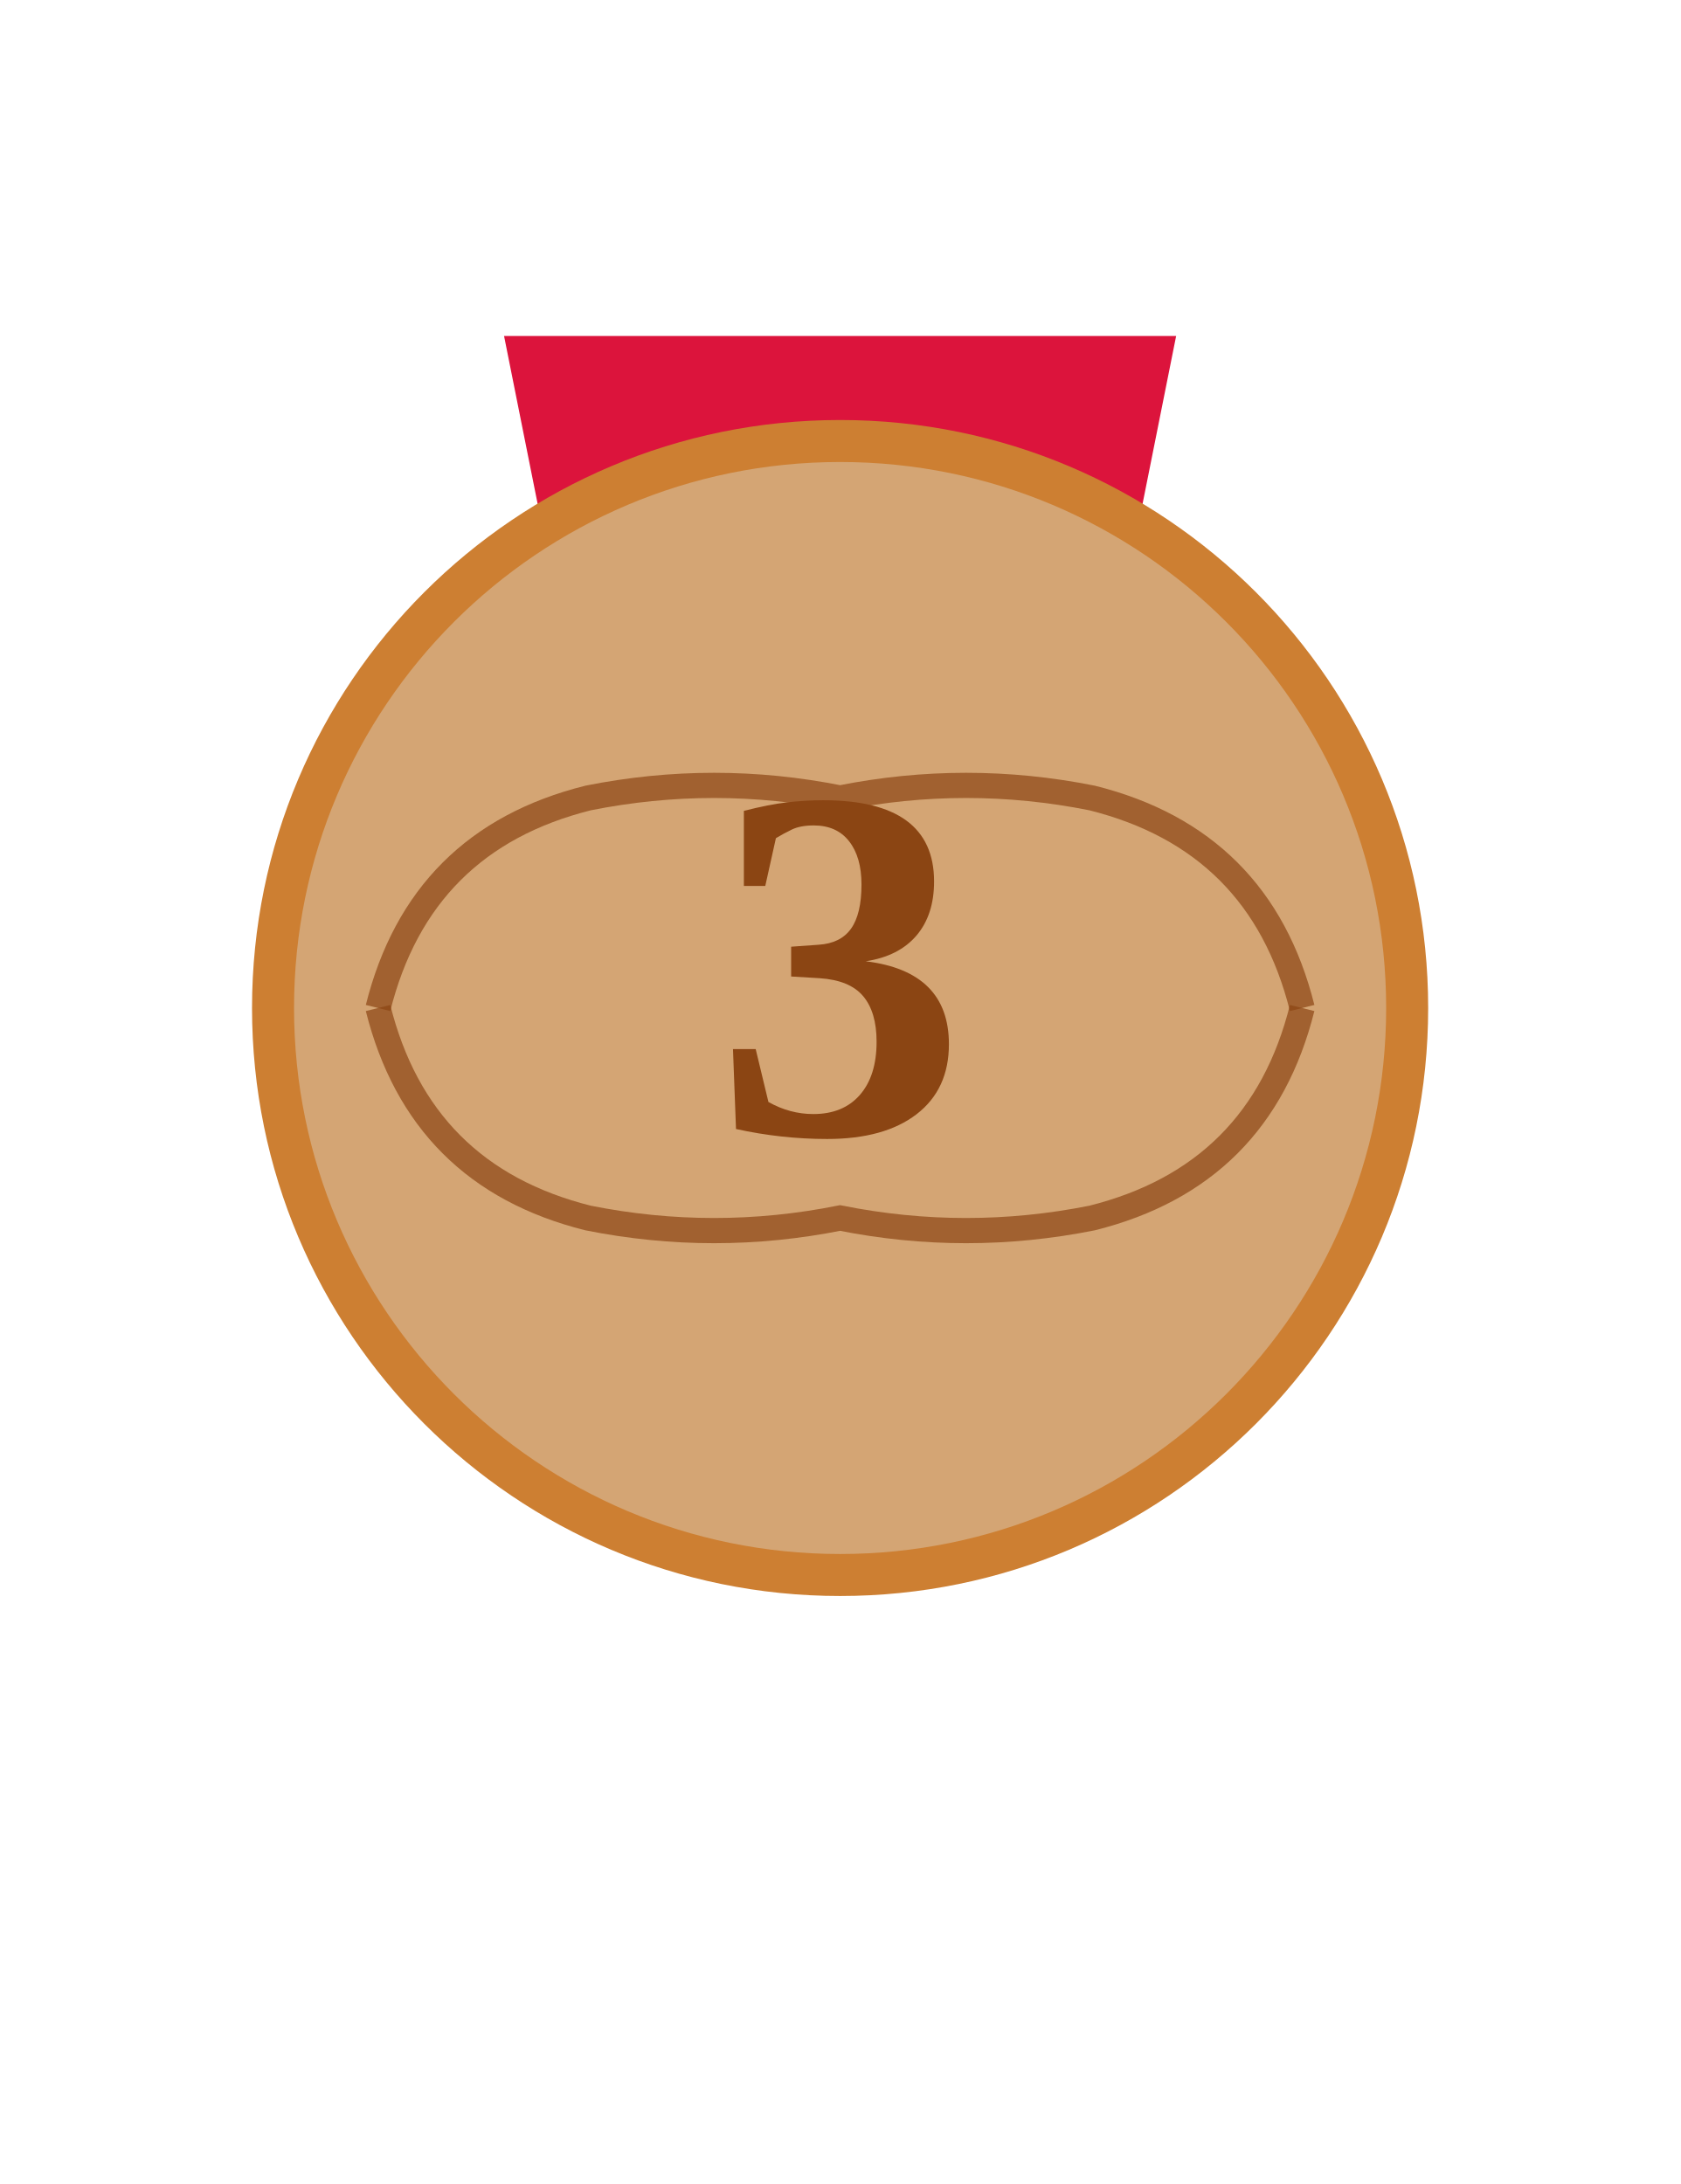
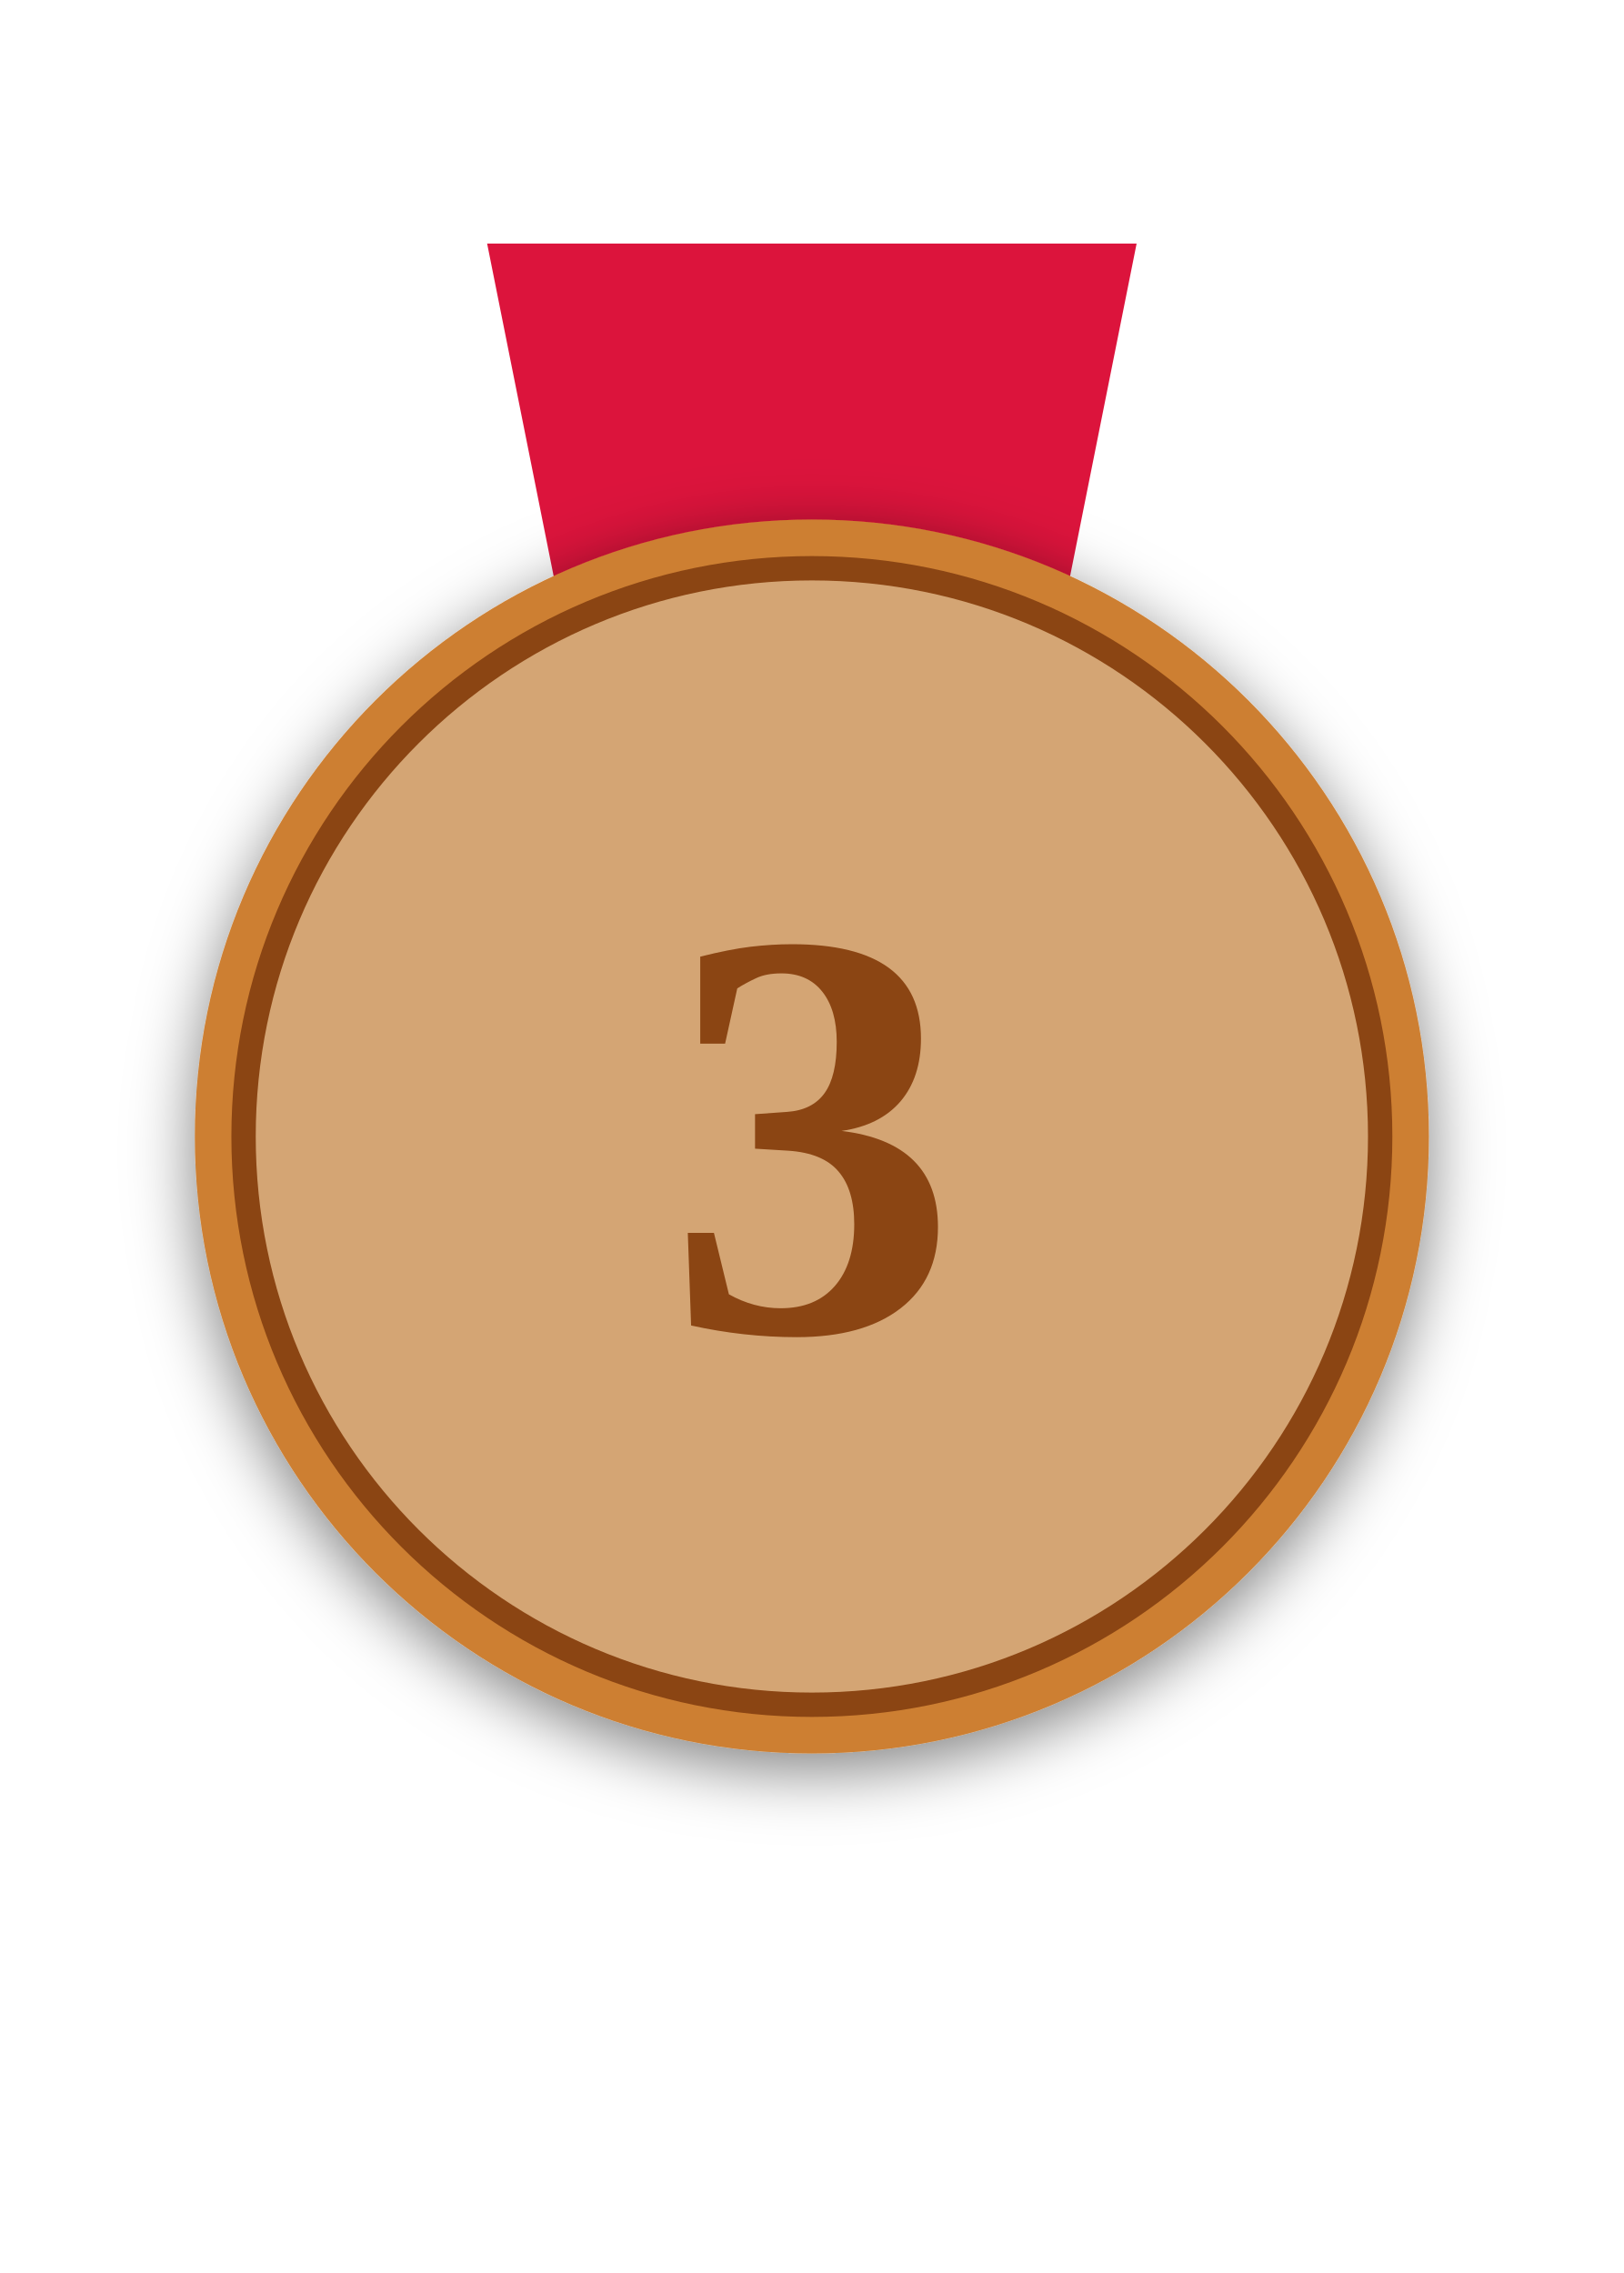
- <svg xmlns="http://www.w3.org/2000/svg" viewBox="0 0 200 260">
-   <path d="M 60 40 L 70 90 L 70 100 L 130 100 L 130 90 L 140 40" fill="#DC143C" />
-   <path d="M 70 90 L 80 100 L 120 100 L 130 90" fill="#8B0000" />
-   <circle cx="100" cy="120" r="70" fill="#CD7F32" />
-   <circle cx="100" cy="120" r="65" fill="#D4A574" />
-   <path d="M 45 120 Q 50 100 70 95 Q 85 92 100 95 Q 115 92 130 95 Q 150 100 155 120" fill="none" stroke="#8B4513" stroke-width="3" opacity="0.7" />
-   <path d="M 45 120 Q 50 140 70 145 Q 85 148 100 145 Q 115 148 130 145 Q 150 140 155 120" fill="none" stroke="#8B4513" stroke-width="3" opacity="0.7" />
-   <text x="100" y="135" font-size="60" font-weight="bold" text-anchor="middle" fill="#8B4513">3</text>
+ <svg xmlns="http://www.w3.org/2000/svg" viewBox="0 0 100 140">
+   <defs>
+     <filter id="shadow">
+       <feGaussianBlur in="SourceAlpha" stdDeviation="2" />
+       <feOffset dx="0" dy="1" result="offsetblur" />
+       <feComponentTransfer>
+         <feFuncA type="linear" slope="0.5" />
+       </feComponentTransfer>
+       <feMerge>
+         <feMergeNode />
+         <feMergeNode in="SourceGraphic" />
+       </feMerge>
+     </filter>
+   </defs>
+   <path d="M 30 15 L 37 50 L 37 55 L 63 55 L 63 50 L 70 15" fill="#DC143C" />
+   <path d="M 37 50 L 43 55 L 57 55 L 63 50" fill="#8B0000" />
+   <circle cx="50" cy="70" r="38" fill="#CD7F32" filter="url(#shadow)" />
+   <circle cx="50" cy="70" r="35" fill="#D4A574" />
+   <circle cx="50" cy="70" r="35" fill="none" stroke="#8B4513" stroke-width="1.5" />
+   <text x="50" y="82" font-size="36" font-weight="bold" text-anchor="middle" fill="#8B4513">3</text>
</svg>
